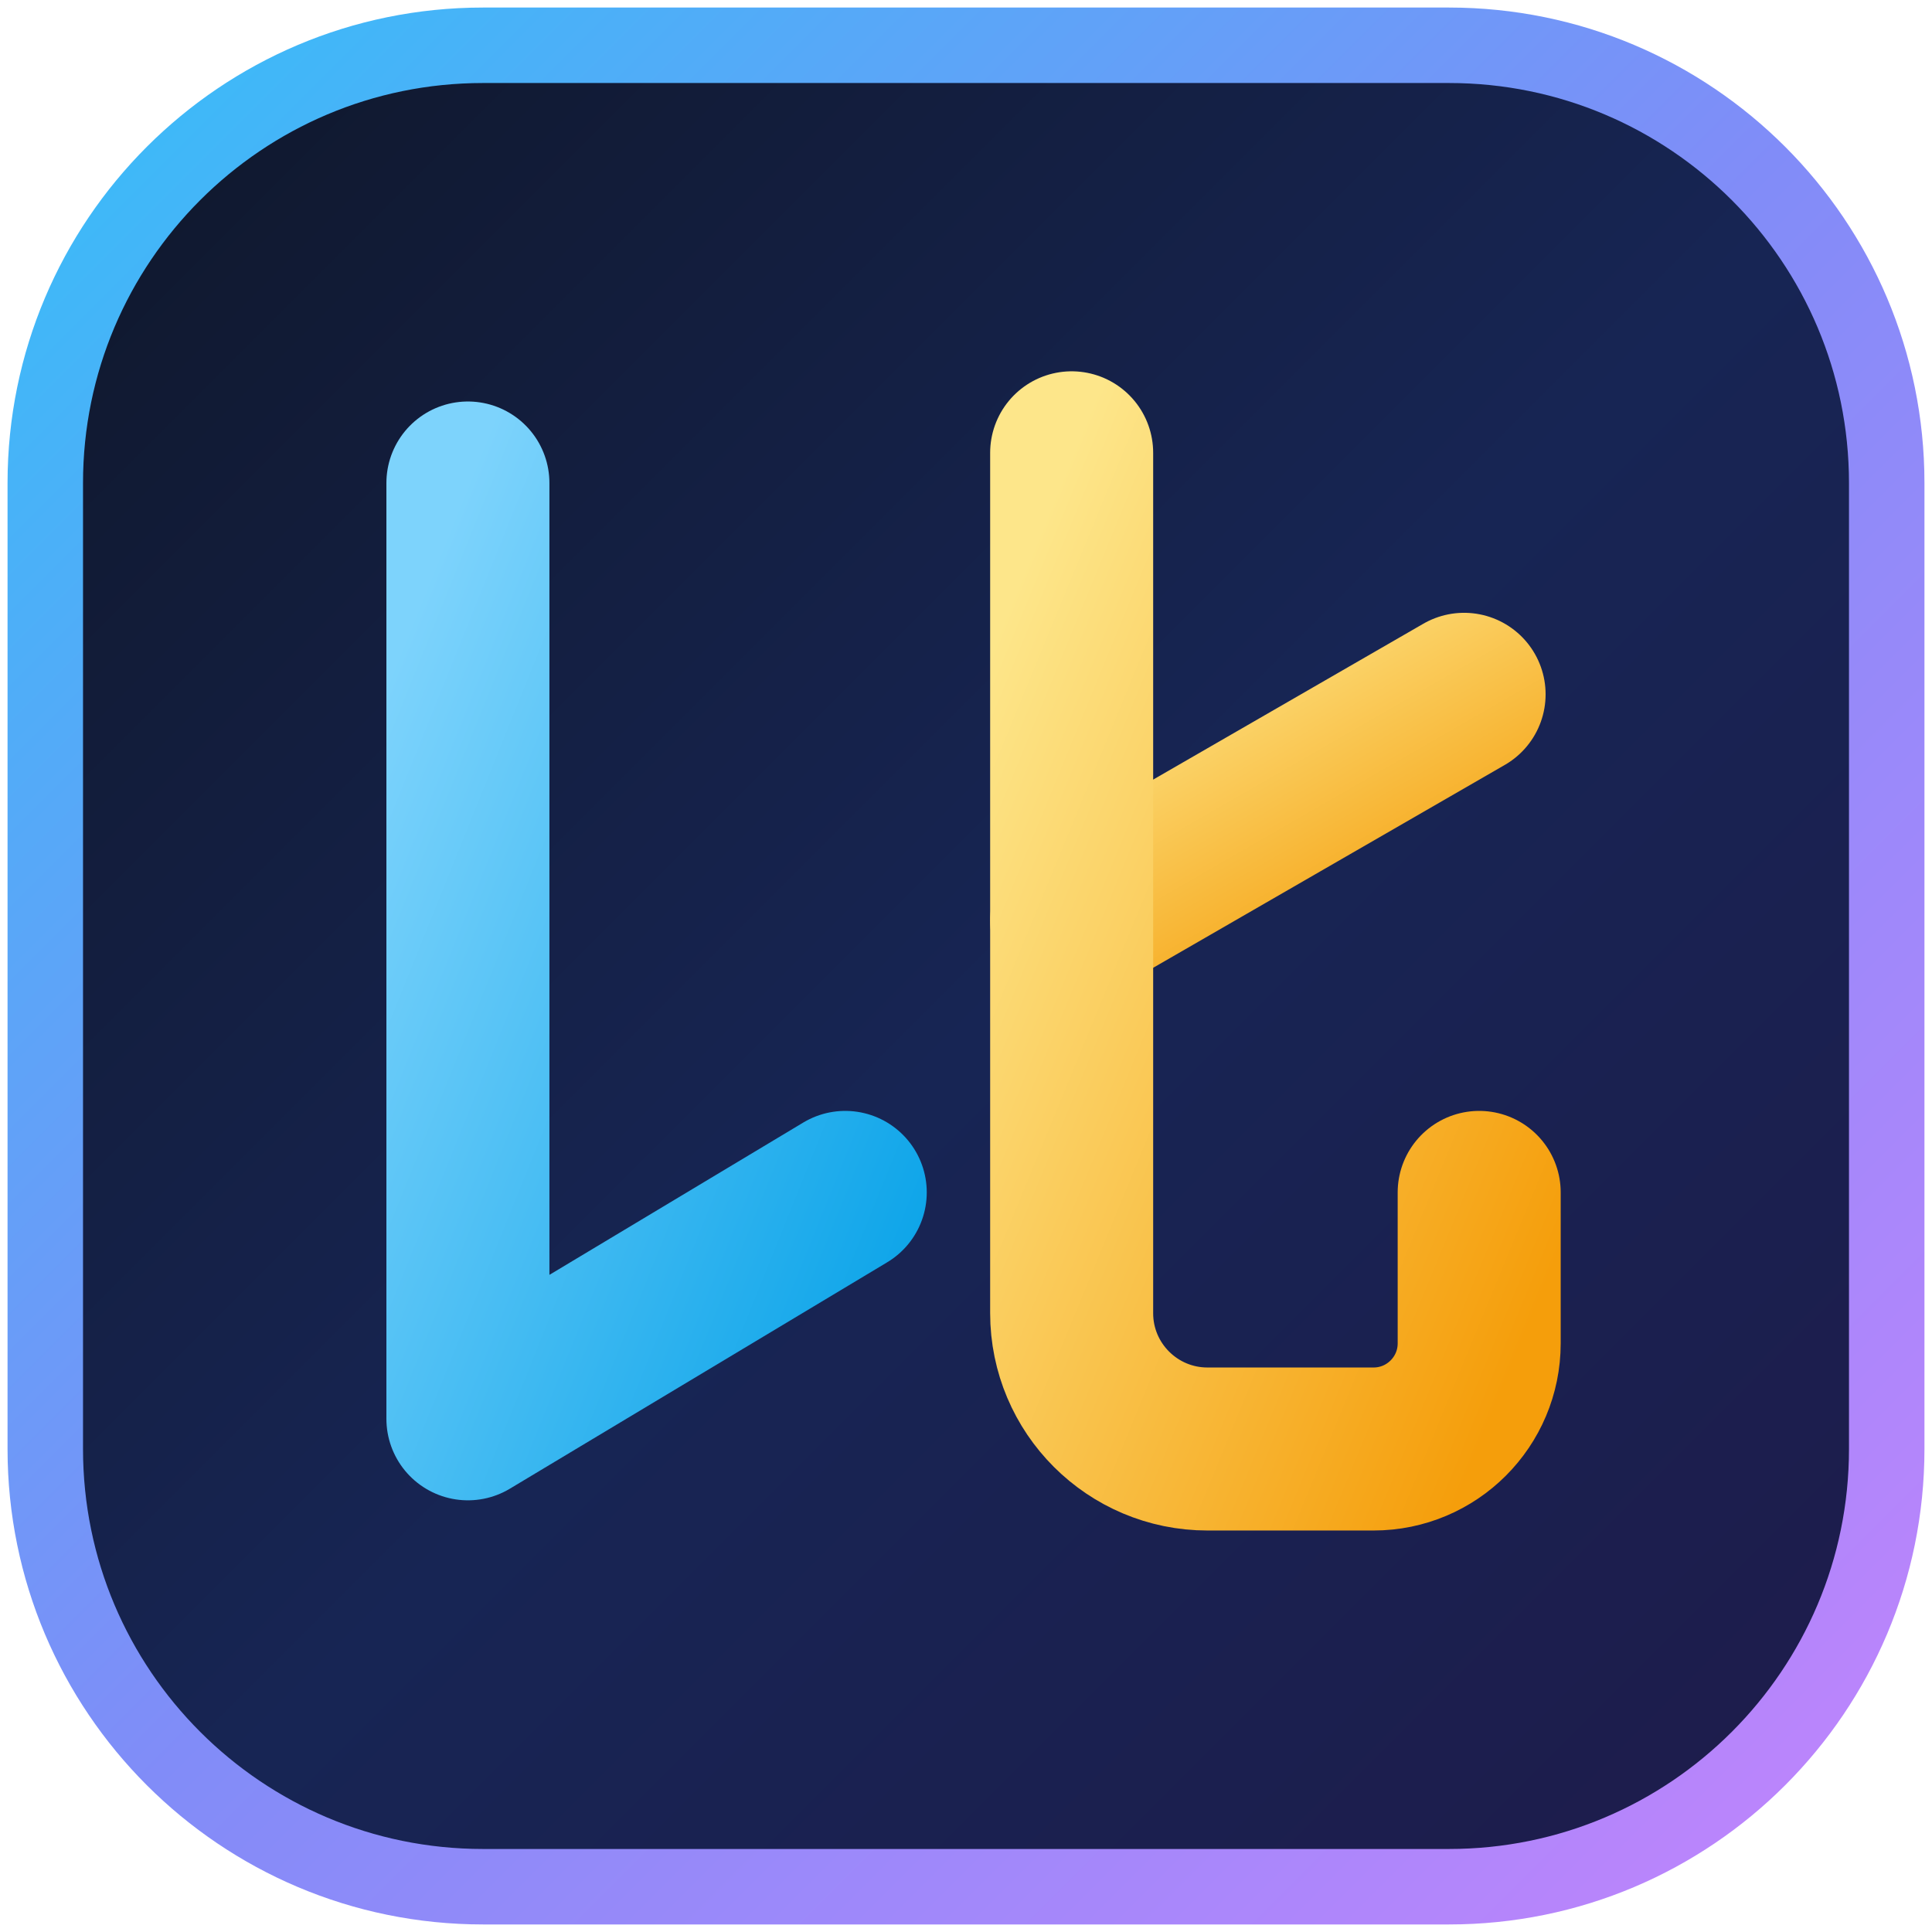
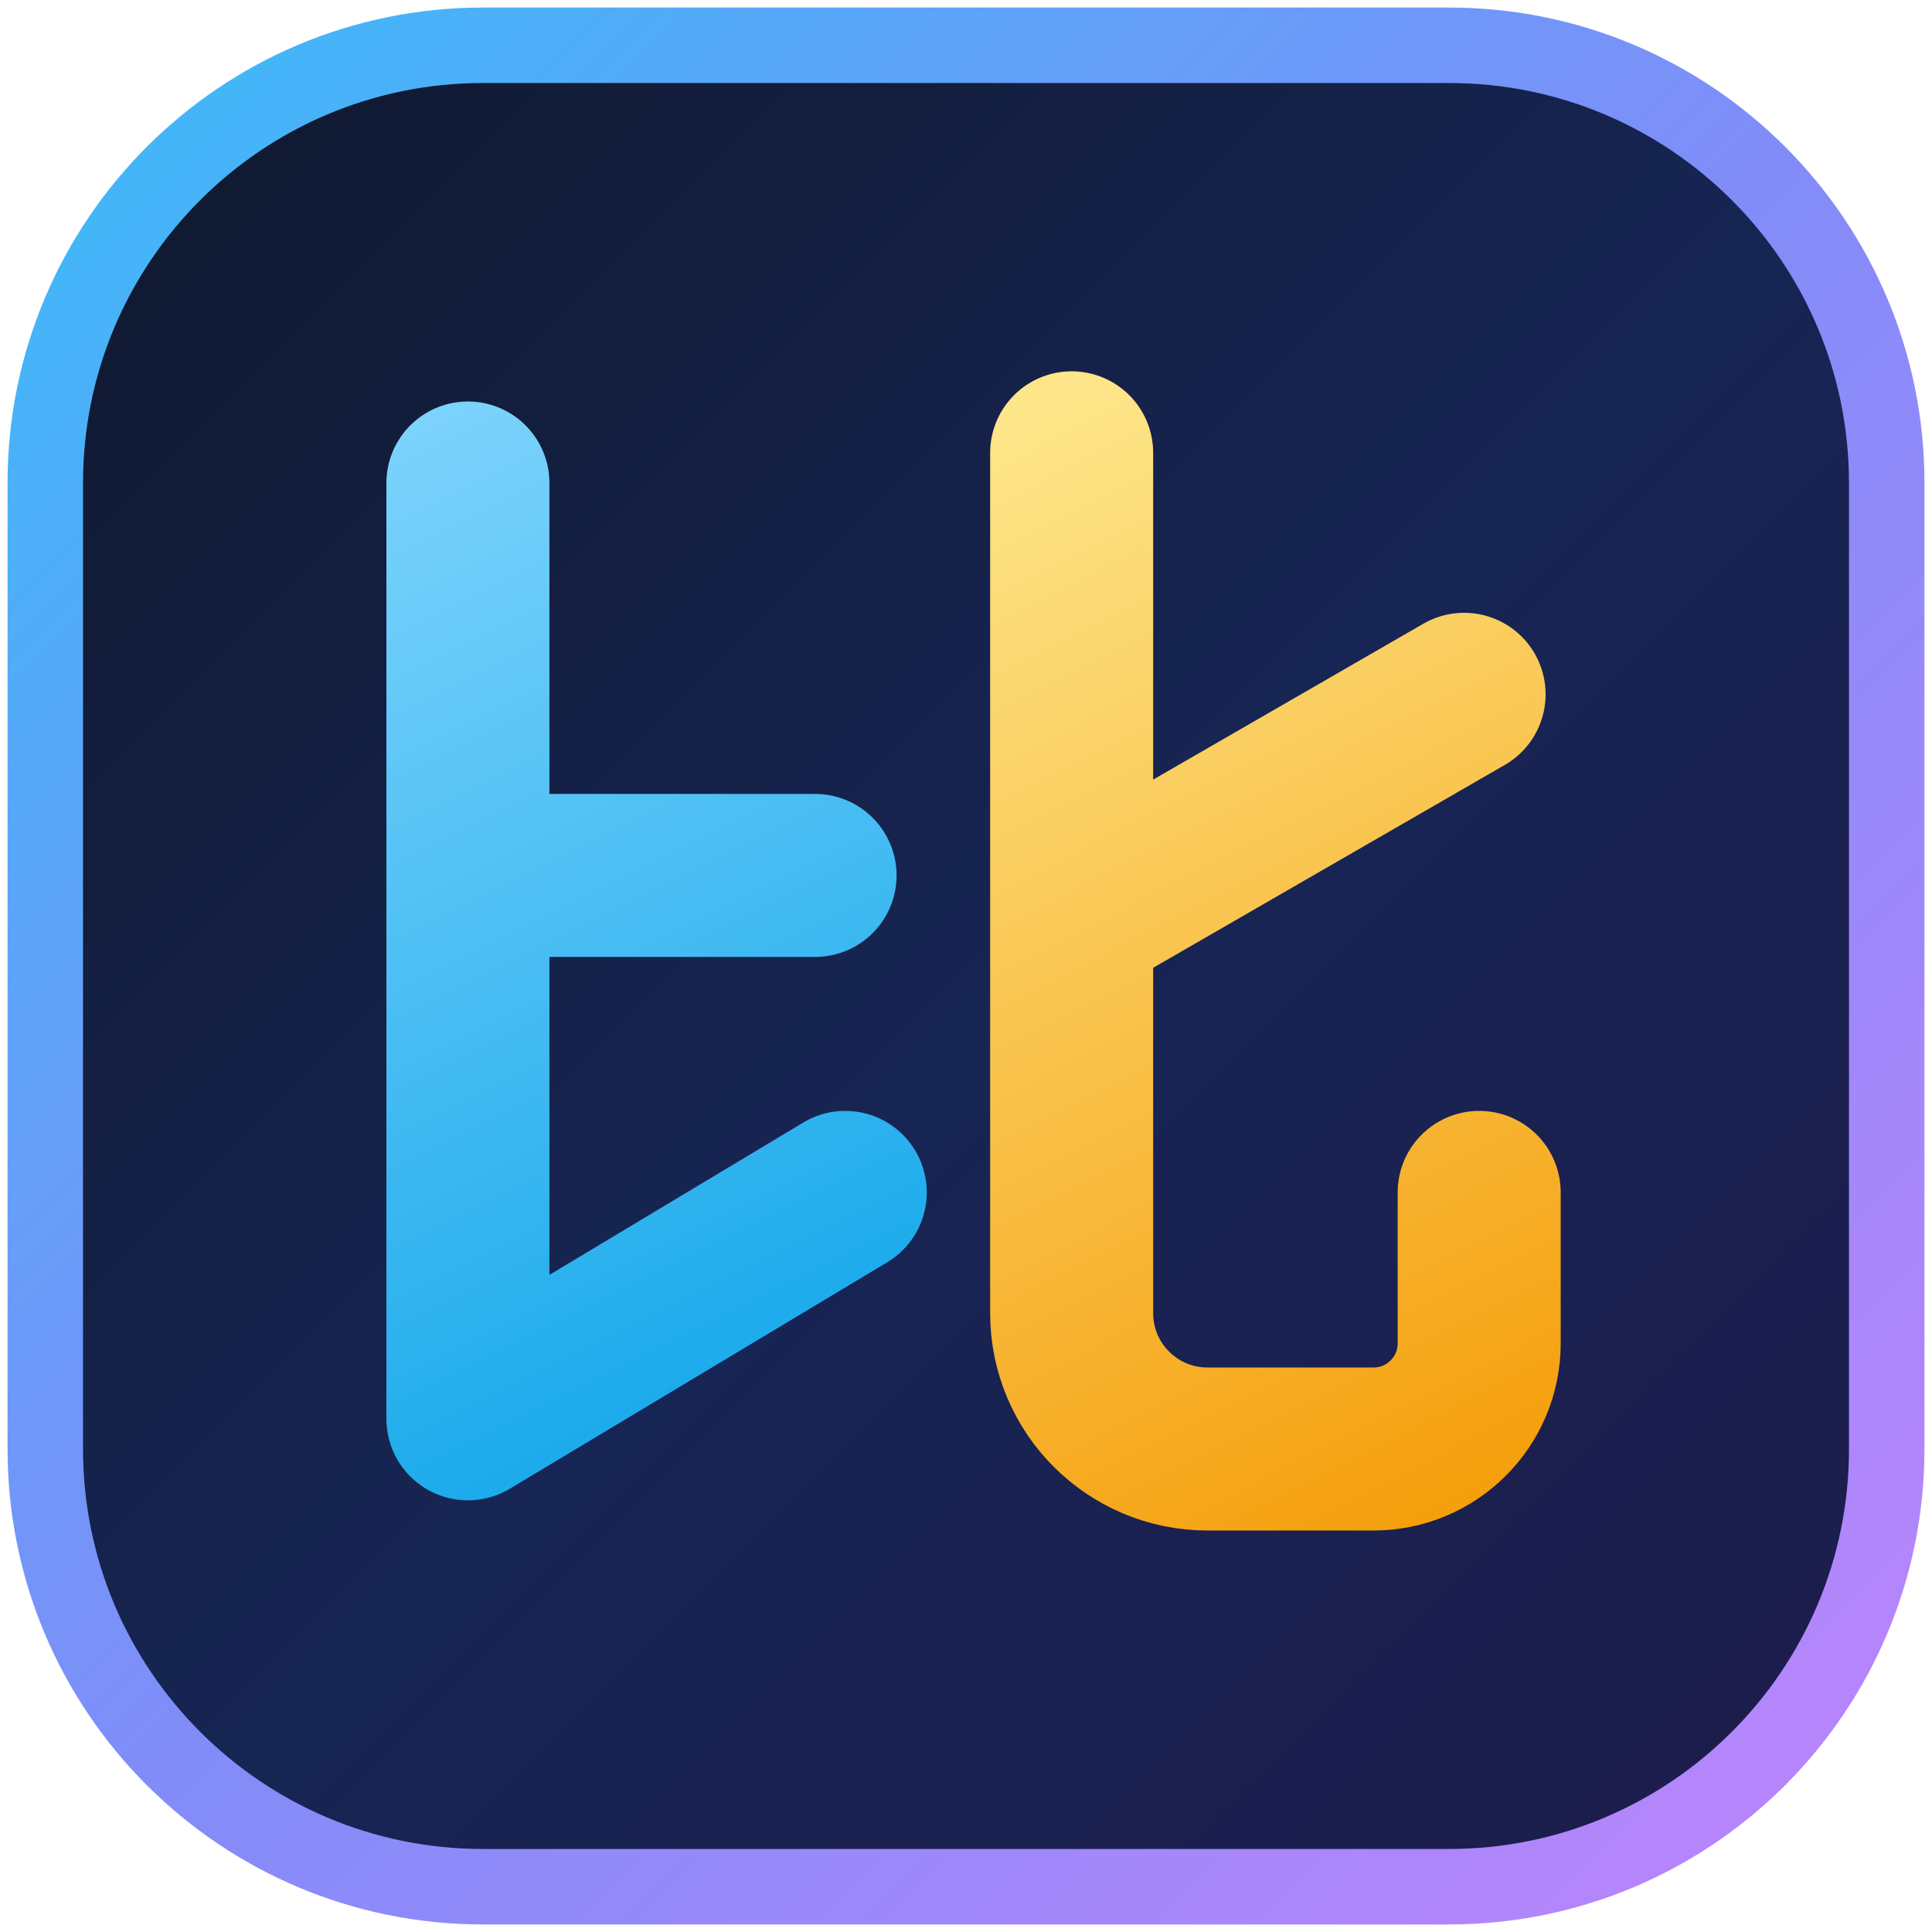
<svg xmlns="http://www.w3.org/2000/svg" viewBox="0 0 64 64" width="64" height="64">
  <defs>
-     <linearGradient id="hc-bg" x1="0%" y1="0%" x2="100%" y2="100%">
+     <linearGradient id="hc-bg" gradientUnits="userSpaceOnUse" x1="0" y1="0" x2="64" y2="64">
      <stop offset="0%" stop-color="#0F172A" />
      <stop offset="52%" stop-color="#172554" />
      <stop offset="100%" stop-color="#1E1B4B" />
    </linearGradient>
-     <linearGradient id="hc-rim" x1="0%" y1="0%" x2="100%" y2="100%">
+     <linearGradient id="hc-rim" gradientUnits="userSpaceOnUse" x1="0" y1="0" x2="64" y2="64">
      <stop offset="0%" stop-color="#38BDF8" />
      <stop offset="50%" stop-color="#818CF8" />
      <stop offset="100%" stop-color="#C084FC" />
    </linearGradient>
-     <linearGradient id="hc-left" x1="0%" y1="0%" x2="100%" y2="100%">
+     <linearGradient id="hc-left" gradientUnits="userSpaceOnUse" x1="13" y1="14" x2="30" y2="48">
      <stop offset="0%" stop-color="#7DD3FC" />
      <stop offset="100%" stop-color="#0EA5E9" />
    </linearGradient>
-     <linearGradient id="hc-right" x1="0%" y1="0%" x2="100%" y2="100%">
+     <linearGradient id="hc-right" gradientUnits="userSpaceOnUse" x1="33" y1="14" x2="51" y2="49">
      <stop offset="0%" stop-color="#FDE68A" />
      <stop offset="100%" stop-color="#F59E0B" />
    </linearGradient>
  </defs>
  <rect x="1.5" y="1.5" width="61" height="61" rx="14.5" fill="url(#hc-bg)" stroke="url(#hc-rim)" stroke-width="2.5" />
-   <g fill="none" stroke="url(#hc-left)" stroke-width="5.4" stroke-linecap="round" stroke-linejoin="round">
-     <path d="M 15.5 16 L 15.5 47 L 28 39.5" />
-     <line x1="15.5" y1="29" x2="27" y2="29" />
-   </g>
-   <g fill="none" stroke="url(#hc-right)" stroke-width="5.4" stroke-linecap="round" stroke-linejoin="round">
-     <line x1="48.5" y1="23" x2="35.5" y2="30.5" />
-     <path d="M 35.5 15 L 35.5 43.5 A 4.5 4.5 0 0 0 40 48 L 45.5 48 A 3.5 3.5 0 0 0 49 44.5 L 49 39.5" />
-   </g>
+   <path d="M 15.5 16 L 15.5 47 L 28 39.5 M 15.5 29 L 27 29" fill="none" stroke="url(#hc-left)" stroke-width="5.4" stroke-linecap="round" stroke-linejoin="round" />
+   <path d="M 48.5 23 L 35.5 30.5 M 35.5 15 L 35.5 43.5 A 4.5 4.5 0 0 0 40 48 L 45.5 48 A 3.5 3.5 0 0 0 49 44.5 L 49 39.5" fill="none" stroke="url(#hc-right)" stroke-width="5.4" stroke-linecap="round" stroke-linejoin="round" />
</svg>
